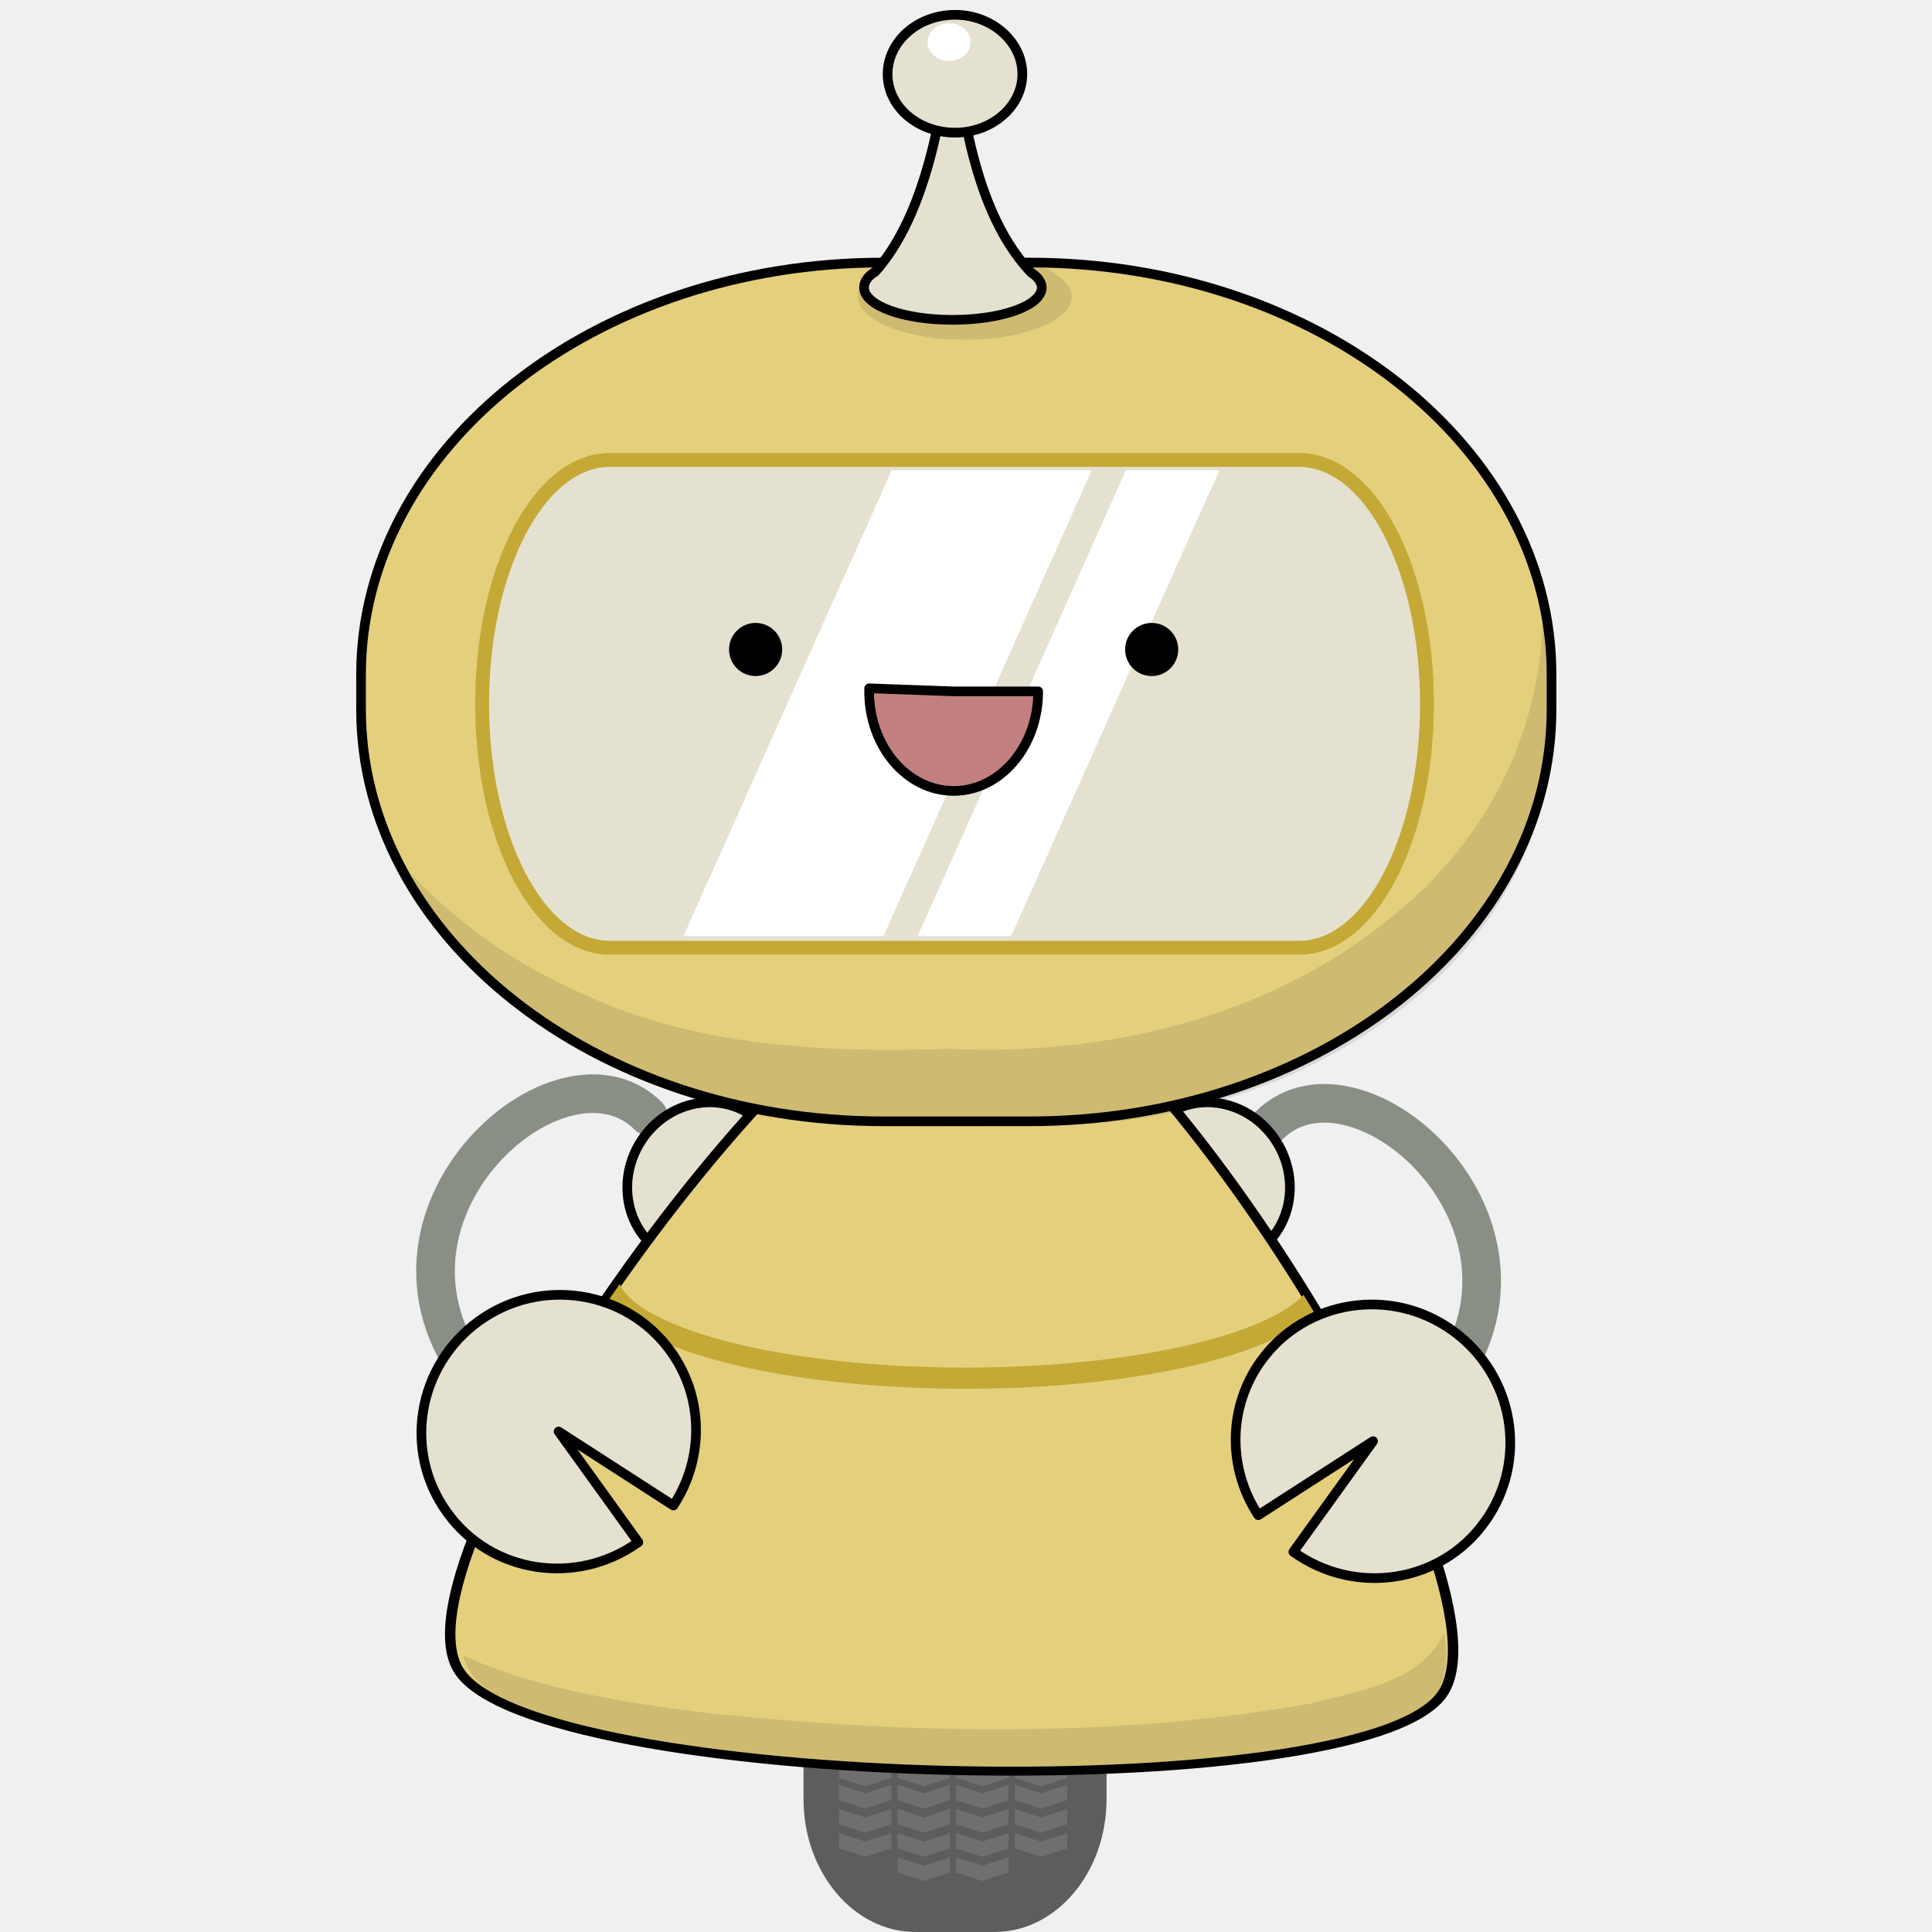
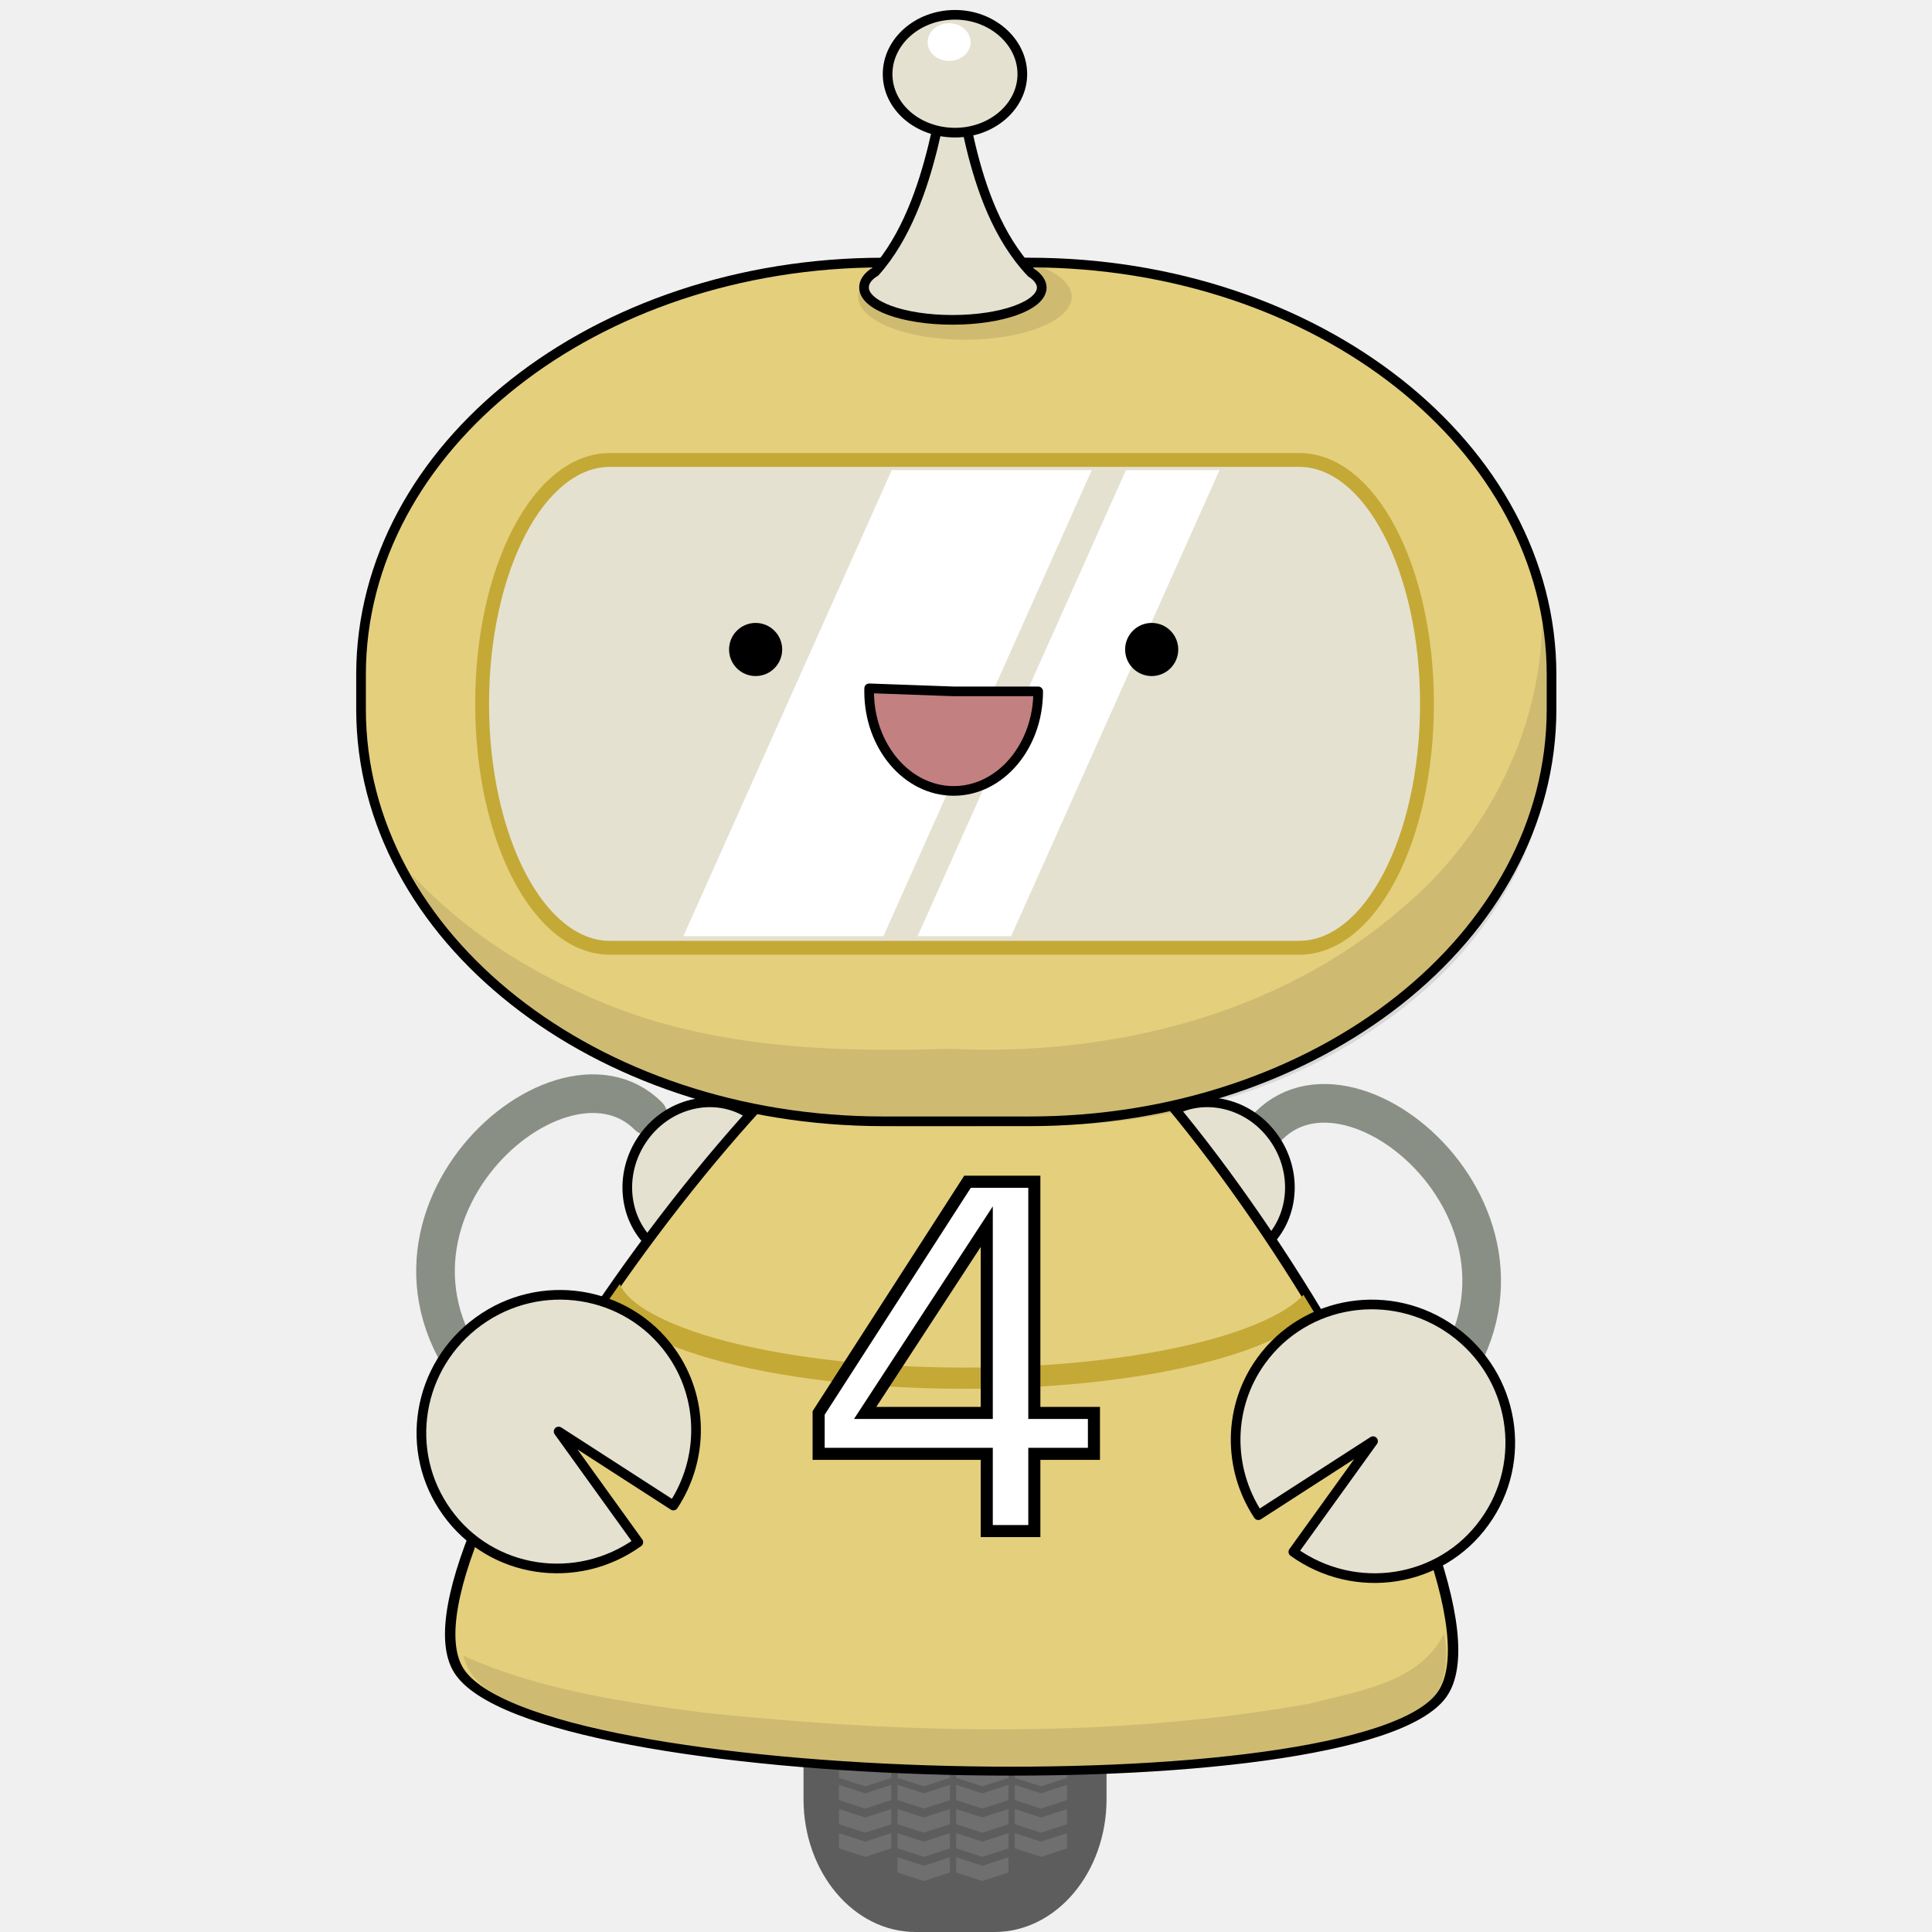
<svg xmlns="http://www.w3.org/2000/svg" width="800" height="800" id="svg4095" version="1.1">
  <defs id="defs4097" />
  <g id="layer1" transform="translate(-117.7357,-132.9039)">
    <g id="g3150" transform="translate(148)">
      <g id="g3093">
        <path style="fill:none;stroke:#8a8f86;stroke-width:16;stroke-linecap:round;stroke-linejoin:round;stroke-miterlimit:4;stroke-dasharray:none;stroke-opacity:1" d="m 238.17,595.009 c -38.246,-38.257 -133.862,50.212 -62.15,119.554" id="path6506-0-1-2-0" />
        <ellipse transform="matrix(-0.2808491,0.477807,0.4772606,0.2809138,-412.9195,-254.2887)" id="path6478-7-2-3-3" style="fill:#e5e1d1;fill-opacity:1;fill-rule:evenodd;stroke:#000000;stroke-width:7.22;stroke-linecap:round;stroke-linejoin:round;stroke-miterlimit:4;stroke-dasharray:none;stroke-dashoffset:5;stroke-opacity:1" cx="746.2" cy="1853" rx="61.25" ry="57.5" />
        <g id="g4247">
          <rect ry="55.087" rx="46.397" y="684.222" x="302.454" height="248.681" width="125.48" id="rect3886-2-4-2-7-6-7-3-3-3-2-2-8-9-6-2-8-9-9-0" style="fill:#5d5d5d;fill-opacity:1;fill-rule:evenodd;stroke:none" />
          <g style="fill:#6f6f6f;fill-opacity:1" transform="matrix(1.024651,0,0,0.7926566,-953.283,493.2165)" id="g4037">
            <path style="fill:#6f6f6f;fill-opacity:1;stroke:none" d="m 1239.855,429.407 v 7.95 l 10.549,4.411 v 0.022 l 0.027,-0.011 0.026,0.011 v -0.022 l 10.549,-4.411 v -7.95 l -10.575,4.424 z" id="rect3840" />
            <path id="use3847" d="m 1263.537,429.407 v 7.95 l 10.549,4.411 v 0.022 l 0.027,-0.011 0.026,0.011 v -0.022 l 10.549,-4.411 v -7.95 l -10.575,4.424 z" style="fill:#6f6f6f;fill-opacity:1;stroke:none" />
            <path id="use3851" d="m 1287.218,429.407 v 7.95 l 10.549,4.411 v 0.022 l 0.027,-0.011 0.026,0.011 v -0.022 l 10.549,-4.411 v -7.95 l -10.575,4.424 z" style="fill:#6f6f6f;fill-opacity:1;stroke:none" />
            <path style="fill:#6f6f6f;fill-opacity:1;stroke:none" d="m 1310.9,429.407 v 7.95 l 10.549,4.411 v 0.022 l 0.027,-0.011 0.026,0.011 v -0.022 l 10.549,-4.411 v -7.95 l -10.575,4.424 z" id="use3853" />
            <path id="use3859" d="m 1239.855,442.019 v 7.95 l 10.549,4.411 v 0.022 l 0.027,-0.011 0.026,0.011 v -0.022 l 10.549,-4.411 v -7.95 l -10.575,4.424 z" style="fill:#6f6f6f;fill-opacity:1;stroke:none" />
            <path style="fill:#6f6f6f;fill-opacity:1;stroke:none" d="m 1263.537,442.019 v 7.95 l 10.549,4.411 v 0.022 l 0.027,-0.011 0.026,0.011 v -0.022 l 10.549,-4.411 v -7.95 l -10.575,4.424 z" id="use3861" />
            <path style="fill:#6f6f6f;fill-opacity:1;stroke:none" d="m 1287.218,442.019 v 7.95 l 10.549,4.411 v 0.022 l 0.027,-0.011 0.026,0.011 v -0.022 l 10.549,-4.411 v -7.95 l -10.575,4.424 z" id="use3863" />
            <path id="use3865" d="m 1310.9,442.019 v 7.95 l 10.549,4.411 v 0.022 l 0.027,-0.011 0.026,0.011 v -0.022 l 10.549,-4.411 v -7.95 l -10.575,4.424 z" style="fill:#6f6f6f;fill-opacity:1;stroke:none" />
            <path id="use3875" d="m 1239.855,454.631 v 7.95 l 10.549,4.411 v 0.022 l 0.027,-0.011 0.026,0.011 v -0.022 l 10.549,-4.411 v -7.95 l -10.575,4.424 z" style="fill:#6f6f6f;fill-opacity:1;stroke:none" />
            <path style="fill:#6f6f6f;fill-opacity:1;stroke:none" d="m 1263.537,454.631 v 7.95 l 10.549,4.411 v 0.022 l 0.027,-0.011 0.026,0.011 v -0.022 l 10.549,-4.411 v -7.95 l -10.575,4.424 z" id="use3877" />
            <path style="fill:#6f6f6f;fill-opacity:1;stroke:none" d="m 1287.218,454.631 v 7.95 l 10.549,4.411 v 0.022 l 0.027,-0.011 0.026,0.011 v -0.022 l 10.549,-4.411 v -7.95 l -10.575,4.424 z" id="use3879" />
            <path id="use3881" d="m 1310.9,454.631 v 7.95 l 10.549,4.411 v 0.022 l 0.027,-0.011 0.026,0.011 v -0.022 l 10.549,-4.411 v -7.95 l -10.575,4.424 z" style="fill:#6f6f6f;fill-opacity:1;stroke:none" />
            <path style="fill:#6f6f6f;fill-opacity:1;stroke:none" d="m 1239.855,466.234 v 7.95 l 10.549,4.411 v 0.022 l 0.027,-0.011 0.026,0.011 v -0.022 l 10.549,-4.411 v -7.95 l -10.575,4.424 z" id="use3883" />
            <path id="use3885" d="m 1263.537,466.234 v 7.95 l 10.549,4.411 v 0.022 l 0.027,-0.011 0.026,0.011 v -0.022 l 10.549,-4.411 v -7.95 l -10.575,4.424 z" style="fill:#6f6f6f;fill-opacity:1;stroke:none" />
            <path id="use3887" d="m 1287.218,466.234 v 7.95 l 10.549,4.411 v 0.022 l 0.027,-0.011 0.026,0.011 v -0.022 l 10.549,-4.411 v -7.95 l -10.575,4.424 z" style="fill:#6f6f6f;fill-opacity:1;stroke:none" />
            <path style="fill:#6f6f6f;fill-opacity:1;stroke:none" d="m 1310.9,466.234 v 7.95 l 10.549,4.411 v 0.022 l 0.027,-0.011 0.026,0.011 v -0.022 l 10.549,-4.411 v -7.95 l -10.575,4.424 z" id="use3889" />
            <path id="use3907" d="m 1239.855,477.837 v 7.95 l 10.549,4.411 v 0.022 l 0.027,-0.011 0.026,0.011 v -0.022 l 10.549,-4.411 v -7.95 l -10.575,4.424 z" style="fill:#6f6f6f;fill-opacity:1;stroke:none" />
            <path style="fill:#6f6f6f;fill-opacity:1;stroke:none" d="m 1263.537,477.837 v 7.95 l 10.549,4.411 v 0.022 l 0.027,-0.011 0.026,0.011 v -0.022 l 10.549,-4.411 v -7.95 l -10.575,4.424 z" id="use3909" />
            <path style="fill:#6f6f6f;fill-opacity:1;stroke:none" d="m 1287.218,477.837 v 7.95 l 10.549,4.411 v 0.022 l 0.027,-0.011 0.026,0.011 v -0.022 l 10.549,-4.411 v -7.95 l -10.575,4.424 z" id="use3911" />
            <path id="use3913" d="m 1310.9,477.837 v 7.95 l 10.549,4.411 v 0.022 l 0.027,-0.011 0.026,0.011 v -0.022 l 10.549,-4.411 v -7.95 l -10.575,4.424 z" style="fill:#6f6f6f;fill-opacity:1;stroke:none" />
            <path style="fill:#6f6f6f;fill-opacity:1;stroke:none" d="m 1239.855,490.45 v 7.95 l 10.549,4.411 v 0.022 l 0.027,-0.011 0.026,0.011 v -0.022 l 10.549,-4.411 v -7.95 l -10.575,4.424 z" id="use3915" />
            <path id="use3917" d="m 1263.537,490.45 v 7.95 l 10.549,4.411 v 0.022 l 0.027,-0.011 0.026,0.011 v -0.022 l 10.549,-4.411 v -7.95 l -10.575,4.424 z" style="fill:#6f6f6f;fill-opacity:1;stroke:none" />
            <path id="use3919" d="m 1287.218,490.45 v 7.95 l 10.549,4.411 v 0.022 l 0.027,-0.011 0.026,0.011 v -0.022 l 10.549,-4.411 v -7.95 l -10.575,4.424 z" style="fill:#6f6f6f;fill-opacity:1;stroke:none" />
            <path style="fill:#6f6f6f;fill-opacity:1;stroke:none" d="m 1310.9,490.45 v 7.95 l 10.549,4.411 v 0.022 l 0.027,-0.011 0.026,0.011 v -0.022 l 10.549,-4.411 v -7.95 l -10.575,4.424 z" id="use3921" />
            <path style="fill:#6f6f6f;fill-opacity:1;stroke:none" d="m 1239.855,503.062 v 7.95 l 10.549,4.411 v 0.022 l 0.027,-0.011 0.026,0.011 v -0.022 l 10.549,-4.411 v -7.95 l -10.575,4.424 z" id="use3923" />
            <path id="use3925" d="m 1263.537,503.062 v 7.95 l 10.549,4.411 v 0.022 l 0.027,-0.011 0.026,0.011 v -0.022 l 10.549,-4.411 v -7.95 l -10.575,4.424 z" style="fill:#6f6f6f;fill-opacity:1;stroke:none" />
            <path id="use3927" d="m 1287.218,503.062 v 7.95 l 10.549,4.411 v 0.022 l 0.027,-0.011 0.026,0.011 v -0.022 l 10.549,-4.411 v -7.95 l -10.575,4.424 z" style="fill:#6f6f6f;fill-opacity:1;stroke:none" />
            <path style="fill:#6f6f6f;fill-opacity:1;stroke:none" d="m 1310.9,503.062 v 7.95 l 10.549,4.411 v 0.022 l 0.027,-0.011 0.026,0.011 v -0.022 l 10.549,-4.411 v -7.95 l -10.575,4.424 z" id="use3929" />
            <path style="fill:#6f6f6f;fill-opacity:1;stroke:none" d="m 1263.537,515.674 v 7.95 l 10.549,4.411 v 0.022 l 0.027,-0.011 0.026,0.011 v -0.022 l 10.549,-4.411 v -7.95 l -10.575,4.424 z" id="use3933" />
            <path style="fill:#6f6f6f;fill-opacity:1;stroke:none" d="m 1287.218,515.674 v 7.95 l 10.549,4.411 v 0.022 l 0.027,-0.011 0.026,0.011 v -0.022 l 10.549,-4.411 v -7.95 l -10.575,4.424 z" id="use3935" />
          </g>
        </g>
        <path id="use4200" d="m 495.167,599.009 c 38.246,-38.257 133.862,50.212 62.15,119.554" style="fill:none;stroke:#8a8f86;stroke-width:16;stroke-linecap:round;stroke-linejoin:round;stroke-miterlimit:4;stroke-dasharray:none;stroke-opacity:1" />
        <ellipse style="fill:#e5e1d1;fill-opacity:1;fill-rule:evenodd;stroke:#000000;stroke-width:7.22;stroke-linecap:round;stroke-linejoin:round;stroke-miterlimit:4;stroke-dasharray:none;stroke-dashoffset:5;stroke-opacity:1" id="use4202" transform="matrix(0.2808491,0.477807,-0.4772606,0.2809138,1146.256,-254.2887)" cx="746.2" cy="1853" rx="61.25" ry="57.5" />
        <path style="fill:#e4cf7d;fill-opacity:1;fill-rule:evenodd;stroke:#000000;stroke-width:6.285;stroke-linecap:round;stroke-linejoin:round;stroke-miterlimit:4;stroke-dasharray:none;stroke-opacity:1" id="path3884-5-0-4-9-3-4-1-1-1-8-4-94-0-8-5-6-2-2-6" d="m -3060.144,-730.842 c -94.822,2.731 -356.147,-421.218 -311.101,-504.702 45.045,-83.484 542.859,-97.823 592.635,-17.07 49.776,80.752 -186.713,519.041 -281.534,521.772 z" transform="matrix(0.6868453,0,0,-0.5896903,2475.227,96.0333)" />
        <rect id="rect6486-6-2-2-3" style="fill:#e4cf7d;fill-opacity:1;fill-rule:evenodd;stroke:#000000;stroke-width:4;stroke-linecap:round;stroke-linejoin:round;stroke-miterlimit:4;stroke-dasharray:none;stroke-dashoffset:5;stroke-opacity:1" rx="216.205" ry="170.591" height="355.589" width="492.957" y="241.622" x="119.236" />
        <path style="opacity:0.1;fill:#000000;fill-opacity:1;fill-rule:evenodd;stroke:none" d="m 608.315,391.351 c -1.018,45.356 -23.469,88.886 -58.282,117.845 -50.688,44.079 -120.651,61.216 -187.23,57.998 -51.534,1.68 -105.169,-0.723 -152.398,-23.038 -26.378,-11.704 -50.755,-28.253 -70.347,-49.306 25.982,51.083 79.314,83.774 134.299,96.96 43.269,10.282 88.438,7.495 132.652,6.895 55.192,-0.558 110.918,-19.361 152.387,-55.574 28.317,-24.806 48.989,-59.679 52.113,-97.438 1.962,-18.459 0.752,-37.177 -3.194,-55.188 z" id="rect6486-6-2-2-3-4" />
        <ellipse style="opacity:0.1;fill:#000000;fill-opacity:1;stroke:none" id="path4212" transform="matrix(1.624675,0,0,1.6,-1346.535,127.8027)" cx="1056.111" cy="80" rx="27.222" ry="11.111" />
        <path d="m 363.642,162.898 c -3.869,0.266 -5.711,53.692 -31.526,82.565 -3.112,1.843 -4.606,4.157 -4.606,6.471 0,7.495 16.234,13.413 36.644,13.413 20.39,0 36.951,-5.918 36.951,-13.413 0,-2.048 -1.576,-4.382 -4.401,-6.164 -27.903,-29.447 -27.616,-82.094 -33.062,-82.872 z" style="fill:#e5e1d1;fill-opacity:1;stroke:#000000;stroke-width:4;stroke-miterlimit:4;stroke-dasharray:none;stroke-opacity:1" id="path6488-2-8-8-2" />
        <path d="m 393.06,163.587 c 0,13.413 -12.631,24.245 -27.841,24.245 -15.517,0 -27.944,-10.832 -27.944,-24.245 0,-13.433 12.426,-24.552 27.944,-24.552 15.21,0 27.841,11.119 27.841,24.552 z" style="fill:#e5e1d1;fill-opacity:1;fill-rule:evenodd;stroke:#000000;stroke-width:4;stroke-linecap:round;stroke-linejoin:round;stroke-miterlimit:4;stroke-dasharray:none;stroke-dashoffset:5;stroke-opacity:1" id="path6490-9-9-9-0" />
        <rect id="rect6492-1-7-7-6" style="fill:#e5e1d1;fill-opacity:1;fill-rule:evenodd;stroke:none" rx="52.856" ry="101.011" height="202.02" width="391.215" y="323.348" x="169.206" />
        <path id="path6494-2-3-3-1" d="m 222.259,320.496 c -16.112,0 -30.146,12.233 -39.979,31.024 -9.833,18.791 -15.777,44.425 -15.777,72.808 0,28.383 5.944,54.077 15.777,72.868 9.833,18.791 23.867,31.024 39.979,31.024 h 285.472 c 16.112,0 30.146,-12.233 39.979,-31.024 9.833,-18.791 15.776,-44.485 15.777,-72.868 0,-28.383 -5.944,-54.017 -15.777,-72.808 -9.833,-18.791 -23.867,-31.024 -39.979,-31.024 z m 0,5.739 h 285.472 c 13.171,0 25.625,10.252 34.9,27.976 9.274,17.724 15.119,42.542 15.119,70.118 0,27.577 -5.845,52.454 -15.119,70.178 -9.275,17.724 -21.729,27.976 -34.9,27.976 H 222.259 c -13.17,0 -25.625,-10.252 -34.9,-27.976 -9.274,-17.724 -15.119,-42.601 -15.119,-70.178 0,-27.577 5.845,-52.394 15.119,-70.118 9.275,-17.724 21.729,-27.976 34.9,-27.976 z" style="color:#000000;font-style:normal;font-variant:normal;font-weight:normal;font-stretch:normal;font-size:medium;line-height:normal;font-family:Sans;-inkscape-font-specification:Sans;text-indent:0;text-align:start;text-decoration:none;text-decoration-line:none;letter-spacing:normal;word-spacing:normal;text-transform:none;writing-mode:lr-tb;direction:ltr;baseline-shift:baseline;text-anchor:start;display:inline;overflow:visible;visibility:visible;fill:#c5a936;fill-opacity:1;stroke:none;stroke-width:3;marker:none;enable-background:accumulate" />
        <path style="color:#000000;font-style:normal;font-variant:normal;font-weight:normal;font-stretch:normal;font-size:medium;line-height:normal;font-family:Sans;-inkscape-font-specification:Sans;text-indent:0;text-align:start;text-decoration:none;text-decoration-line:none;letter-spacing:normal;word-spacing:normal;text-transform:none;writing-mode:lr-tb;direction:ltr;baseline-shift:baseline;text-anchor:start;display:inline;overflow:visible;visibility:visible;fill:#c5a936;fill-opacity:1;stroke:none;stroke-width:7.722;marker:none;enable-background:accumulate" d="m 226.392,664.597 c -1.655,2.35 -3.315,4.673 -4.938,7.031 0.311,0.511 0.619,1.046 0.969,1.531 2.364,3.275 5.56,6.12 9.531,8.781 7.942,5.323 19.01,9.855 32.531,13.688 27.043,7.666 64.021,12.344 104.906,12.344 40.885,0 77.894,-4.678 104.938,-12.344 13.522,-3.833 24.527,-8.365 32.469,-13.688 2.692,-1.804 5.056,-3.7 7.031,-5.75 -1.443,-2.382 -2.901,-4.752 -4.375,-7.125 -1.537,1.679 -3.611,3.46 -6.188,5.188 -6.958,4.663 -17.473,9.125 -30.594,12.844 -26.241,7.438 -62.858,12.094 -103.281,12.094 -40.423,0 -77.041,-4.655 -103.281,-12.094 -13.12,-3.719 -23.636,-8.181 -30.594,-12.844 -3.479,-2.331 -6.036,-4.748 -7.594,-6.906 -0.719,-0.996 -1.193,-1.904 -1.531,-2.75 z" id="path3810" />
        <path id="path6504-6-3-1-5" d="m 234.051,771.492 c -25.535,18.355 -61.019,12.975 -79.169,-12.307 -18.294,-25.255 -12.457,-60.688 13.051,-79.186 25.507,-18.498 61.162,-13.003 79.484,12.396 13.628,18.847 14.06,44.27 1.15,63.915 l -47.517,-30.65 z" style="fill:#e5e1d1;fill-opacity:1;stroke:#000000;stroke-width:4;stroke-linecap:round;stroke-linejoin:round;stroke-miterlimit:4;stroke-dasharray:none;stroke-dashoffset:0;stroke-opacity:1" />
        <path style="fill:#ffffff;fill-opacity:1;stroke:none" d="m 338.998,327.561 -86.285,193 h 82.815 l 86.285,-193 z m 96.987,0 -86.285,193 h 38.728 l 86.285,-193 z" id="rect3868-9-7" />
        <g id="g3972" transform="translate(-35.48057,167.3824)">
          <circle transform="matrix(1.833333,0,0,1.833333,32.1056,3.463894)" style="fill:#000000;stroke:none" cx="156" cy="126" class="rightEye" id="ellipse6-1-6" r="6" />
          <circle transform="matrix(1.833333,0,0,1.833333,34.77227,3.46389)" style="fill:#000000;stroke:none" cx="244" cy="126" class="leftEye" id="ellipse8-9-5" r="6" />
        </g>
        <path id="path10-4-6" class="mouth" d="m 399.625,419.186 c 0,22.76 -15.68,41.22 -35,41.22 -19.32,0 -35,-18.46 -35,-41.22 0,-0.42 0,-0.84 0.02,-1.26 l 34.98,1.26 z" style="fill:#c38080;stroke:#000000;stroke-width:4;stroke-linecap:round;stroke-linejoin:round;stroke-miterlimit:4;stroke-dasharray:none" />
        <path style="opacity:0.1;fill:#000000;fill-opacity:1;fill-rule:evenodd;stroke:none" d="m 567.382,809.904 c -10.257,19.995 -35.7,23.261 -55.188,28.438 -81.964,14.542 -166.194,12.466 -248.75,4 -34.313,-4.298 -71.027,-9.835 -101.875,-23.875 4.08,16.476 24.042,20.581 37.812,25.75 71.85,19.276 147.426,21.368 221.622,20.135 44.323,-2.507 90.432,-3.322 131.44,-20.572 14.724,-4.678 18.099,-21.23 15.188,-34.562 z" id="path3884-5-0-4-9-3-4-1-1-1-8-4-94-0-8-5-6-2-7-8-3" />
        <path id="use3855-4-7" style="fill:#ffffff;fill-opacity:1;fill-rule:evenodd;stroke:none" d="m 371.663,150.374 c 0,4.284 -4.034,7.744 -8.892,7.744 -4.956,0 -8.925,-3.46 -8.925,-7.744 0,-4.29 3.969,-7.842 8.925,-7.842 4.858,0 8.892,3.551 8.892,7.842 z" />
        <path style="fill:#e5e1d1;fill-opacity:1;stroke:#000000;stroke-width:4;stroke-linecap:round;stroke-linejoin:round;stroke-miterlimit:4;stroke-dasharray:none;stroke-dashoffset:0;stroke-opacity:1" d="m 505.286,775.492 c 25.535,18.355 61.018,12.975 79.169,-12.307 18.294,-25.255 12.457,-60.688 -13.051,-79.186 -25.507,-18.498 -61.162,-13.003 -79.484,12.396 -13.628,18.847 -14.06,44.27 -1.15,63.915 l 47.517,-30.65 z" id="use4204" />
      </g>
    </g>
+     <g aria-label="4" transform="translate(176.9565,-171.6126)" style="font-style:normal;font-variant:normal;font-weight:normal;font-stretch:normal;font-size:24px;line-height:25px;font-family:monospace;-inkscape-font-specification:monospace;letter-spacing:0px;word-spacing:0px;fill:#ffffff;fill-opacity:1;stroke:#000000;stroke-width:5;stroke-miterlimit:4;stroke-dasharray:none" id="flowRoot4539">
+       <path d="m 393.757,906.521 h -24.681 v 31.986 H 349.375 v -31.986 h -69.616 v -16.934 l 61.647,-95.736 h 27.669 v 95.736 h 24.681 z M 349.375,812.445 299.017,889.587 H 349.375 Z" style="font-style:normal;font-variant:normal;font-weight:normal;font-stretch:normal;font-size:226.667px;font-family:Consolas;-inkscape-font-specification:Consolas;fill:#ffffff;stroke:#000000;stroke-width:5;stroke-miterlimit:4;stroke-dasharray:none" id="path4551" />
+     </g>
  </g>
</svg>
